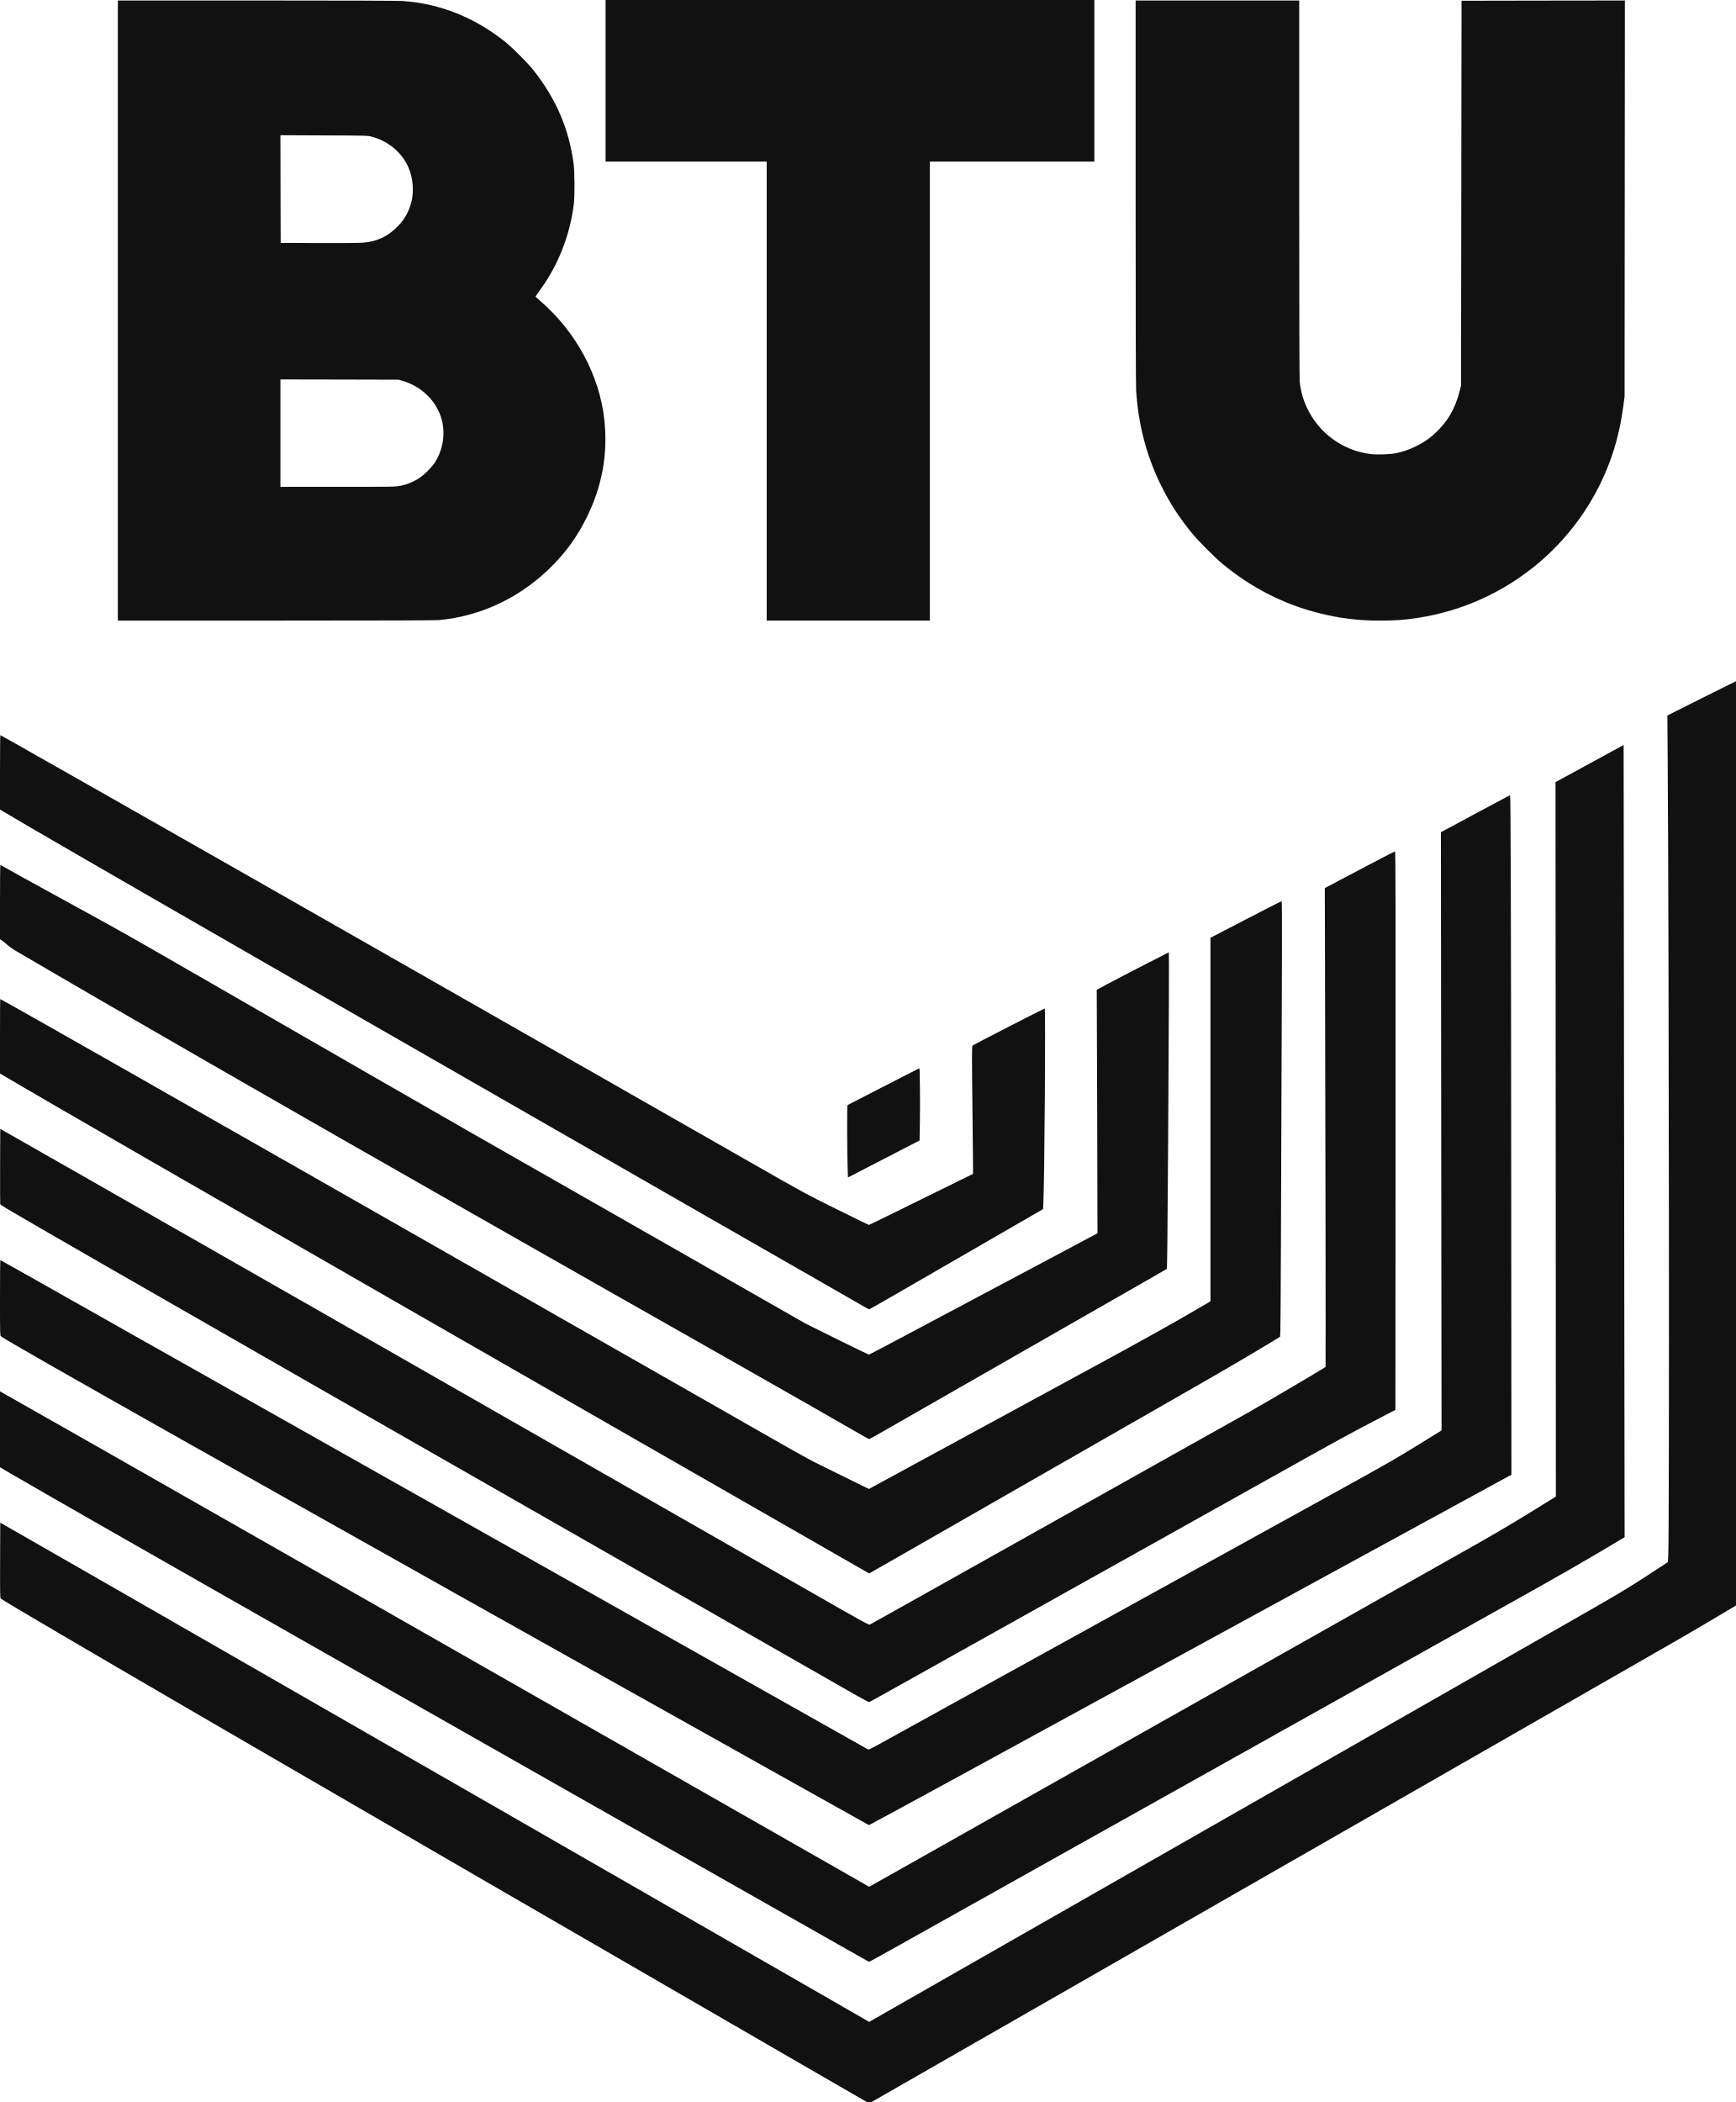
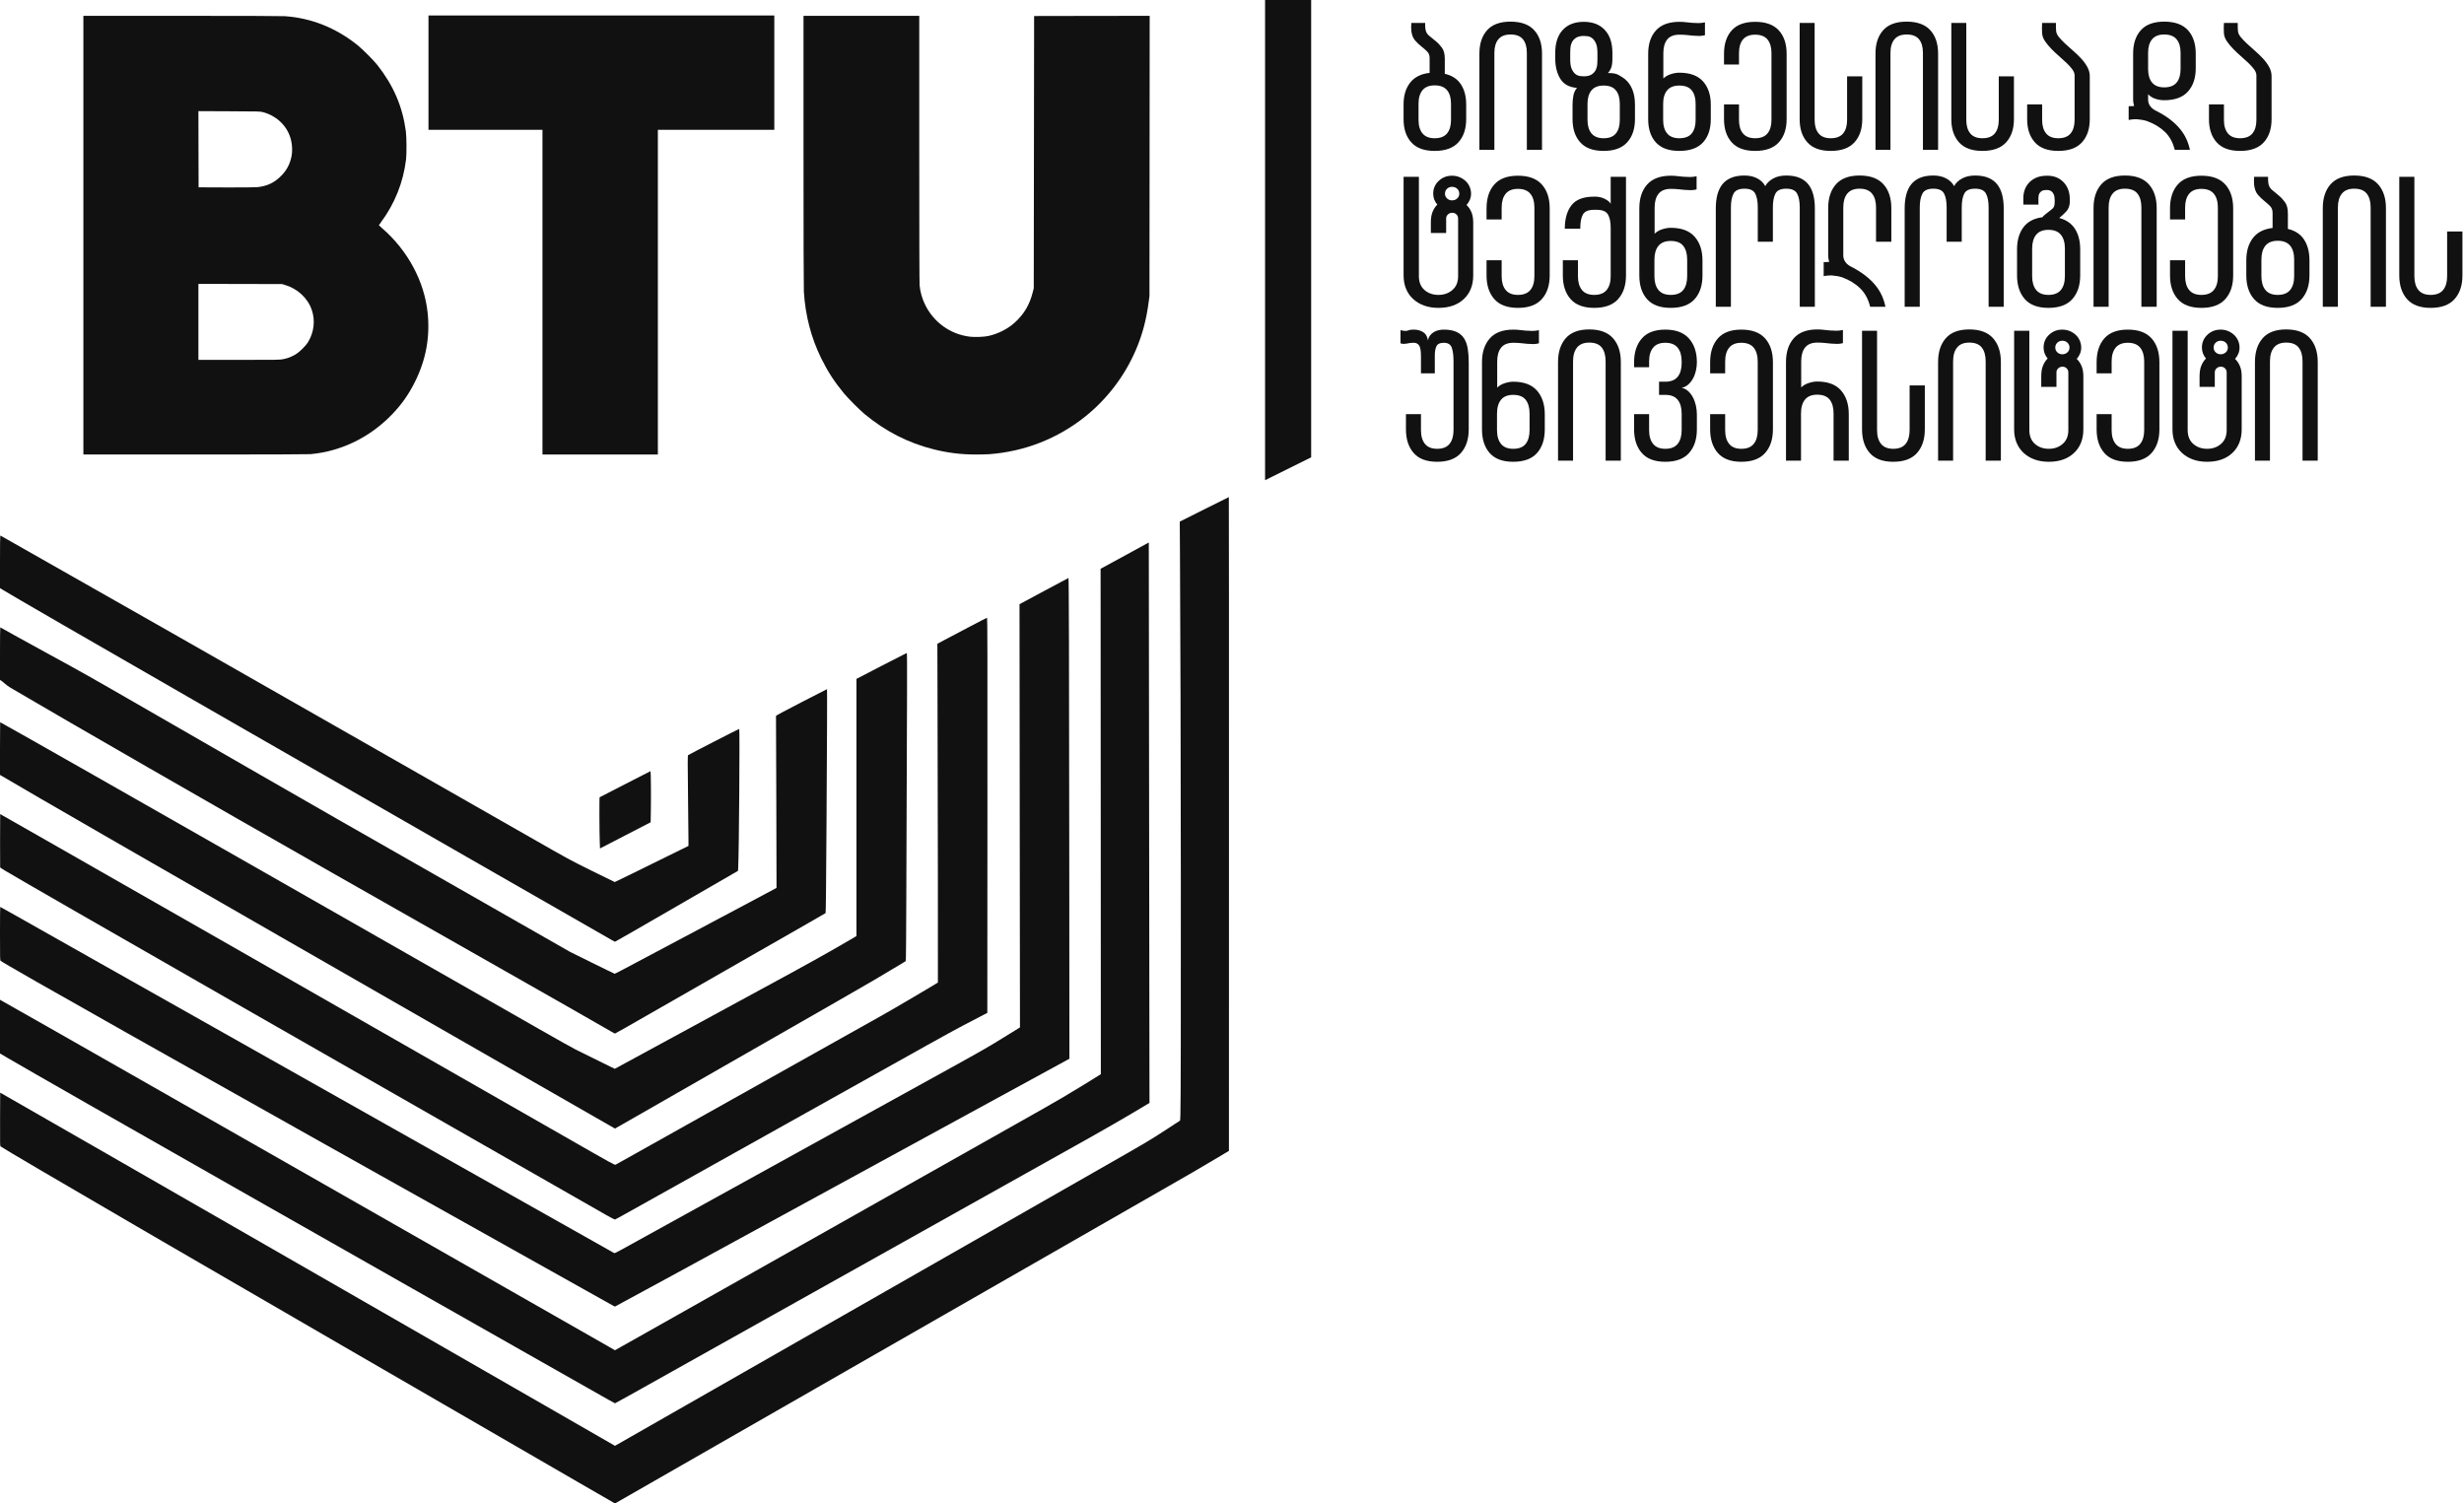
- <svg xmlns="http://www.w3.org/2000/svg" version="1.0" viewBox="1268 1694 3491 4227" preserveAspectRatio="xMidYMid meet">
+ <svg xmlns="http://www.w3.org/2000/svg" viewBox="1268 1650 7004 4271">
  <g transform="translate(0,6032) scale(0.1,-0.1)" fill="#111111" stroke="none">
    <path d="M24860 41755 l0 -1625 1620 0 1620 0 0 -4615 0 -4615 1640 0 1640 0 0 4615 0 4615 1655 0 1655 0 0 1625 0 1625 -4915 0 -4915 0 0 -1625z" />
    <path d="M15050 37135 l0 -6235 3173 0 c2050 0 3211 4 3282 10 872 80 1681 473 2310 1121 280 289 484 578 665 944 311 628 428 1273 355 1960 -95 891 -566 1767 -1287 2392 -54 47 -98 87 -98 90 0 3 29 44 64 92 388 524 628 1126 708 1776 19 163 16 634 -5 800 -93 702 -350 1302 -808 1884 -108 136 -412 442 -557 560 -615 497 -1322 780 -2077 831 -95 6 -1167 10 -2937 10 l-2788 0 0 -6235z m5105 3497 c368 -97 659 -363 773 -707 59 -176 72 -400 34 -571 -48 -213 -136 -377 -287 -530 -196 -200 -415 -302 -695 -325 -74 -6 -434 -9 -890 -7 l-765 3 -3 1083 -2 1083 877 -4 c856 -3 880 -4 958 -25z m620 -4910 c361 -105 653 -375 768 -713 102 -296 63 -634 -104 -909 -73 -119 -243 -287 -363 -357 -114 -67 -216 -107 -343 -132 -99 -20 -130 -21 -1257 -21 l-1156 0 0 1080 0 1080 1188 -2 1187 -3 80 -23z" />
    <path d="M35520 39533 c0 -2493 4 -3896 10 -4003 43 -684 208 -1317 498 -1905 182 -368 371 -659 640 -985 120 -145 453 -478 595 -596 589 -486 1233 -815 1947 -994 422 -106 786 -150 1230 -150 130 0 297 5 371 10 1000 77 1934 444 2713 1066 628 502 1127 1158 1445 1901 184 431 296 850 363 1363 l22 165 3 3983 3 3982 -1642 -2 -1643 -3 -5 -3870 -5 -3870 -27 -105 c-91 -364 -249 -631 -517 -873 -198 -179 -477 -319 -749 -378 -126 -27 -392 -37 -529 -19 -554 69 -1031 414 -1273 922 -82 173 -128 334 -150 533 -6 59 -10 1409 -10 3878 l0 3787 -1645 0 -1645 0 0 -3837z" />
    <path d="M46910 29341 l-695 -349 6 -898 c27 -3886 35 -15537 12 -15983 l-8 -144 -445 -290 c-405 -264 -539 -343 -1500 -892 -580 -331 -2715 -1551 -4745 -2710 -2029 -1159 -4196 -2397 -4815 -2750 -619 -353 -1898 -1084 -2842 -1623 l-1717 -981 -453 261 c-664 382 -1699 977 -2463 1416 -368 212 -758 435 -865 497 -318 183 -1879 1080 -2815 1618 -478 275 -958 550 -1065 612 -107 62 -726 417 -1375 790 -649 373 -1252 719 -1340 770 -154 89 -2956 1698 -4335 2490 -833 478 -1945 1116 -2410 1382 l-355 203 -3 -757 c-2 -714 -1 -759 15 -771 77 -58 1670 -993 3868 -2272 391 -227 805 -468 920 -535 1492 -869 7666 -4446 11638 -6743 l1039 -600 56 33 c32 18 872 499 1867 1070 1954 1120 2453 1406 3010 1725 198 114 536 307 750 430 215 123 572 328 795 456 338 193 4014 2300 7035 4032 418 239 942 540 1165 668 223 127 603 345 845 484 864 495 1016 583 1469 852 l459 273 1 9292 c1 5111 -1 9293 -4 9292 -3 0 -318 -157 -700 -348z" />
    <path d="M12680 27851 l0 -750 73 -44 c271 -167 2406 -1401 5427 -3137 481 -277 1069 -614 1305 -750 928 -534 3195 -1835 6595 -3785 757 -434 2512 -1440 3205 -1837 380 -218 730 -419 779 -447 49 -28 93 -51 97 -51 5 0 237 132 516 293 280 161 1064 615 1745 1008 l1236 714 6 110 c23 433 48 3925 28 3925 -15 0 -1434 -729 -1451 -745 -16 -16 -16 -115 -1 -1447 5 -464 10 -908 10 -988 l0 -146 -557 -274 c-307 -151 -776 -382 -1043 -513 -267 -132 -489 -240 -495 -240 -5 0 -296 142 -645 315 -633 314 -638 316 -1770 963 -1547 883 -3230 1843 -3785 2160 -253 144 -923 527 -1490 850 -566 323 -1336 762 -1710 975 -1441 822 -2392 1364 -2675 1525 -162 92 -488 278 -725 413 -2059 1172 -3912 2225 -4375 2485 -157 87 -288 161 -292 164 -5 2 -8 -333 -8 -746z" />
    <path d="M44650 28025 l-685 -373 4 -7184 3 -7183 -528 -327 c-331 -204 -746 -449 -1109 -653 -319 -180 -737 -416 -930 -525 -391 -221 -1711 -965 -3475 -1960 -646 -365 -1260 -711 -1365 -770 -104 -59 -842 -475 -1640 -925 -797 -450 -1535 -866 -1640 -925 -250 -141 -2063 -1164 -2460 -1388 -170 -96 -390 -219 -487 -274 l-177 -100 -688 393 c-378 216 -1165 664 -1748 997 -583 333 -1298 741 -1590 907 -291 166 -899 513 -1350 770 -451 257 -1074 613 -1385 790 -311 177 -997 569 -1525 870 -2106 1201 -3537 2017 -4210 2400 -214 122 -793 452 -1285 732 -492 281 -1142 651 -1445 823 -302 172 -696 396 -875 498 -179 102 -543 308 -810 459 -267 151 -504 286 -527 299 l-43 25 0 -764 0 -763 223 -131 c531 -312 3493 -2003 6252 -3570 165 -94 626 -356 1025 -583 588 -334 3395 -1928 4085 -2320 94 -53 341 -194 550 -312 596 -338 1493 -847 3310 -1878 924 -524 1758 -997 1854 -1051 96 -55 178 -99 183 -99 4 0 176 94 381 209 380 213 2598 1455 5142 2879 781 437 1530 856 1665 932 135 76 1449 812 2920 1635 1471 824 2995 1677 3385 1895 391 219 933 531 1205 693 l495 295 -1 333 c0 184 -5 3768 -10 7966 l-9 7632 -685 -374z" />
    <path d="M42352 27017 l-692 -372 6 -6015 7 -6015 -479 -296 c-408 -253 -628 -379 -1484 -852 -1043 -575 -3644 -2011 -5130 -2832 -470 -260 -1570 -867 -2445 -1350 -874 -483 -1678 -926 -1785 -986 -165 -91 -197 -106 -215 -97 -11 6 -1309 738 -2885 1626 -1576 888 -3092 1743 -3370 1900 -278 157 -629 354 -780 440 -151 85 -484 273 -740 417 -256 144 -1205 680 -2110 1190 -905 510 -1730 976 -1835 1035 -104 59 -755 426 -1445 815 -690 389 -1340 756 -1445 815 -320 180 -2026 1144 -2442 1379 -215 121 -394 221 -397 221 -3 0 -6 -341 -6 -758 0 -710 1 -760 18 -774 51 -46 1386 -808 3607 -2060 1284 -724 2647 -1491 4410 -2480 627 -352 1174 -659 1215 -683 41 -23 152 -85 245 -137 94 -53 393 -220 665 -373 272 -153 569 -319 660 -370 91 -51 388 -217 660 -370 728 -408 4198 -2351 5125 -2870 440 -246 815 -455 833 -466 18 -10 37 -19 43 -19 5 0 748 403 1652 896 903 493 2130 1163 2727 1489 597 326 1702 929 2455 1340 754 411 1858 1014 2455 1340 915 499 3388 1848 3571 1948 l57 30 -4 5781 c-4 5702 -10 7886 -23 7886 -3 -1 -318 -168 -699 -373z" />
    <path d="M40240 26004 c-267 -141 -582 -307 -700 -369 l-215 -114 4 -1468 c9 -3221 16 -8155 11 -8162 -10 -14 -1278 -761 -1565 -921 -159 -90 -436 -245 -615 -345 -179 -100 -586 -328 -905 -507 -319 -179 -915 -513 -1325 -743 -410 -230 -1060 -594 -1445 -810 -385 -216 -1035 -580 -1445 -810 -410 -230 -990 -555 -1290 -723 -300 -167 -557 -311 -571 -319 -25 -15 -61 5 -1485 820 -5821 3330 -13589 7769 -14929 8531 -500 285 -948 540 -995 566 l-85 49 -3 -752 c-1 -414 0 -757 2 -764 3 -6 65 -47 138 -91 479 -285 2765 -1599 6243 -3590 688 -393 1448 -828 1690 -967 242 -139 2348 -1343 4680 -2675 2332 -1332 4346 -2483 4475 -2557 129 -74 242 -132 251 -130 15 4 127 66 1264 702 303 169 874 489 1270 710 396 221 968 541 1270 710 303 169 665 372 805 450 140 78 503 281 805 450 303 169 645 360 760 425 116 64 611 341 1100 615 490 274 1216 680 1615 903 399 223 847 468 995 545 149 78 367 191 485 253 l215 112 3 5616 c2 4490 0 5616 -10 5616 -7 0 -231 -115 -498 -256z" />
    <path d="M12680 25241 l0 -749 38 -24 c20 -12 67 -50 104 -84 37 -34 111 -87 165 -119 1853 -1088 5557 -3219 9223 -5305 2211 -1259 3238 -1842 5110 -2903 720 -407 2420 -1378 2713 -1548 65 -38 122 -69 128 -69 5 0 145 78 312 174 166 95 835 478 1487 851 652 373 1617 925 2145 1228 528 302 1201 687 1495 855 294 168 540 310 547 316 8 8 15 652 27 2581 15 2349 20 3785 14 3785 -2 0 -329 -168 -728 -373 -417 -215 -724 -379 -722 -386 1 -6 5 -1109 9 -2450 l6 -2438 -24 -16 c-13 -8 -352 -189 -754 -402 -401 -214 -901 -479 -1110 -590 -209 -111 -558 -297 -775 -412 -217 -116 -579 -308 -805 -428 -952 -507 -1121 -595 -1132 -595 -7 0 -297 141 -645 313 l-633 314 -1485 848 c-817 466 -1723 984 -2015 1150 -291 166 -1009 576 -1595 910 -586 334 -1274 727 -1530 873 -491 280 -1436 823 -2155 1237 -576 332 -1579 909 -2475 1425 -404 232 -865 498 -1025 590 -1379 795 -1533 882 -2610 1470 -540 295 -1212 666 -1297 717 -5 2 -8 -333 -8 -746z" />
    <path d="M37735 24890 l-710 -368 0 -3655 0 -3656 -505 -294 c-278 -162 -892 -505 -1365 -762 -473 -257 -1222 -664 -1665 -905 -443 -240 -1246 -677 -1785 -970 -539 -293 -1108 -602 -1264 -687 l-284 -155 -111 53 c-61 29 -282 138 -491 242 -209 104 -438 218 -510 252 -71 34 -526 288 -1009 565 -484 276 -1134 647 -1445 825 -311 177 -1014 578 -1561 890 -1675 956 -4526 2582 -5330 3040 -234 133 -650 370 -925 527 -1666 950 -2532 1443 -3635 2070 -1264 719 -2448 1388 -2456 1388 -2 0 -4 -337 -4 -749 l0 -749 38 -22 c349 -208 1718 -1002 2917 -1692 110 -64 407 -235 660 -380 964 -555 2849 -1639 4340 -2495 2705 -1553 3583 -2057 4945 -2838 344 -197 729 -417 855 -490 203 -117 657 -377 3138 -1799 l588 -337 532 304 c293 168 840 481 1217 697 2912 1668 3628 2078 4540 2600 912 522 1356 782 1840 1076 l135 83 6 113 c6 97 14 2036 32 7526 2 794 0 1122 -7 1121 -6 0 -330 -166 -721 -369z" />
    <path d="M30450 21530 c-393 -203 -719 -371 -725 -373 -11 -4 -8 -999 4 -1293 l6 -162 720 372 720 372 6 354 c7 375 0 1101 -10 1099 -3 0 -328 -166 -721 -369z" />
  </g>
+   <g fill="#111111">
+     <polygon points="4864,1650 4995,1650 4995,2950 4864,3015" />
+     <path transform="translate(5238.9 2075.9) scale(0.55272 0.51467)" d="M278-165L278-255Q278-303 257.5-329.5Q237-356 194-356L194-356Q152-356 131.5-329.5Q111-303 111-255L111-255L111-165Q111-117 131.5-90.5Q152-64 194-64L194-64Q237-64 257.5-90.5Q278-117 278-165L278-165ZM246-503L246-420Q302-406 329-361.5Q356-317 356-251L356-251L356-169Q356-89 316-41.5Q276 6 194 6L194 6Q113 6 73.5-41.5Q34-89 34-169L34-169L34-251Q34-324 67.5-370.5Q101-417 168-425L168-425L168-507Q168-530 154.5-544Q141-558 124.5-572Q108-586 93-604.5Q78-623 74-656L74-656Q73-667 73-678L73-678Q73-690 74-701L74-701L145-701L145-684Q145-680 146-671L146-671Q148-646 164-631.5Q180-617 198-601.5Q216-586 231-564.5Q246-543 246-503L246-503ZM501 0L424 0L424-532Q424-613 463.5-660.5Q503-708 584-708L584-708Q666-708 706-660.5Q746-613 746-532L746-532L746 0L668 0L668-536Q668-584 648-610.5Q628-637 584-637L584-637Q542-637 521.5-610.5Q501-584 501-536L501-536L501 0ZM1146-165L1146-254Q1146-302 1126-328.5Q1106-355 1063-355L1063-355Q1021-355 1000.5-328.5Q980-302 980-254L980-254L980-165Q980-117 1000.5-90.5Q1021-64 1063-64L1063-64Q1106-64 1126-90.5Q1146-117 1146-165L1146-165ZM891-536L891-499Q891-464 899.5-445Q908-426 919-417.5Q930-409 942-407.5Q954-406 961-406L961-406Q987-406 1001.5-416.5Q1016-427 1022.5-441.5Q1029-456 1030-472Q1031-488 1031-499L1031-499L1031-536Q1031-571 1022.5-590Q1014-609 1003-617.5Q992-626 980-627.5Q968-629 961-629L961-629Q935-629 920.5-618.5Q906-608 899.5-593.5Q893-579 892-563Q891-547 891-536L891-536ZM1085-424L1085-424L1091-424Q1120-424 1137-415L1137-415Q1156-404 1171-392L1171-392Q1224-345 1224-250L1224-250L1224-169Q1224-89 1184-41.5Q1144 6 1063 6L1063 6Q982 6 942.5-41.5Q903-89 903-169L903-169L903-250Q903-276 907.5-300.5Q912-325 926-342L926-342Q866-347 840-392.5Q814-438 814-505L814-505L814-536Q814-617 852.5-662Q891-707 961-707L961-707Q1030-707 1069-662Q1108-617 1108-536L1108-536L1108-505Q1108-471 1102-454Q1096-437 1085-424ZM1536-165L1536-254Q1536-302 1516-328.5Q1496-355 1452-355L1452-355Q1410-355 1389.5-328.5Q1369-302 1369-254L1369-254L1369-165Q1369-117 1389.5-90.5Q1410-64 1452-64L1452-64Q1496-64 1516-90.5Q1536-117 1536-165L1536-165ZM1452-426L1452-426Q1534-426 1574-378Q1614-330 1614-250L1614-250L1614-169Q1614-88 1574-41Q1534 6 1452 6L1452 6Q1371 6 1331.5-41Q1292-88 1292-169L1292-169L1292-531Q1292-612 1332-659.5Q1372-707 1453-707L1453-707Q1469-707 1484.5-705Q1500-703 1516.5-701.5Q1533-700 1550-700L1550-700Q1566-700 1584-704L1584-704L1584-633Q1569-629 1554-629L1554-629Q1539-629 1523.5-630.5Q1508-632 1491-634Q1474-636 1453-636L1453-636Q1410-636 1390-609.5Q1370-583 1370-535L1370-535L1370-394Q1385-410 1408.5-418Q1432-426 1452-426ZM1842-707L1842-707Q1924-707 1964-659.5Q2004-612 2004-531L2004-531L2004-169Q2004-89 1964-41.5Q1924 6 1842 6L1842 6Q1761 6 1721.5-41.5Q1682-89 1682-169L1682-169L1682-251L1759-251L1759-165Q1759-117 1779.5-90.5Q1800-64 1842-64L1842-64Q1885-64 1905.5-90.5Q1926-117 1926-165L1926-165L1926-535Q1926-583 1905.5-609.5Q1885-636 1842-636L1842-636Q1800-636 1779.5-609.5Q1759-583 1759-535L1759-535L1759-471L1682-471L1682-531Q1682-612 1721.5-659.5Q1761-707 1842-707ZM2315-406L2393-406L2393-169Q2393-89 2353-41.5Q2313 6 2231 6L2231 6Q2150 6 2110.5-41.5Q2071-89 2071-169L2071-169L2071-701L2148-701L2148-165Q2148-117 2168.5-90.5Q2189-64 2231-64L2231-64Q2274-64 2294.5-90.5Q2315-117 2315-165L2315-165L2315-406ZM2538 0L2461 0L2461-532Q2461-613 2500.5-660.5Q2540-708 2621-708L2621-708Q2703-708 2743-660.5Q2783-613 2783-532L2783-532L2783 0L2705 0L2705-536Q2705-584 2685-610.5Q2665-637 2621-637L2621-637Q2579-637 2558.5-610.5Q2538-584 2538-536L2538-536L2538 0ZM3095-406L3173-406L3173-169Q3173-89 3133-41.5Q3093 6 3011 6L3011 6Q2930 6 2890.5-41.5Q2851-89 2851-169L2851-169L2851-701L2928-701L2928-165Q2928-117 2948.5-90.5Q2969-64 3011-64L3011-64Q3054-64 3074.5-90.5Q3095-117 3095-165L3095-165L3095-406ZM3318-701L3389-701L3389-677Q3389-666 3390-657L3390-657Q3391-640 3404.5-622.5Q3418-605 3437-586Q3456-567 3478-546.5Q3500-526 3519-504Q3538-482 3550.5-457.5Q3563-433 3563-407L3563-407L3563-169Q3563-89 3523-41.5Q3483 6 3401 6L3401 6Q3320 6 3280.5-41.5Q3241-89 3241-169L3241-169L3241-251L3318-251L3318-165Q3318-117 3338.5-90.5Q3359-64 3401-64L3401-64Q3444-64 3464.5-90.5Q3485-117 3485-165L3485-165L3485-411Q3485-427 3473.5-444Q3462-461 3444-479.5Q3426-498 3405-517.5Q3384-537 3365.5-557.5Q3347-578 3333.5-599Q3320-620 3318-642L3318-642Q3317-653 3317-672L3317-672Q3317-690 3318-701L3318-701ZM4030-446L4030-536Q4030-584 4009.5-610.5Q3989-637 3946-637L3946-637Q3904-637 3883.5-610.5Q3863-584 3863-536L3863-536L3863-446Q3863-398 3883.5-371.5Q3904-345 3946-345L3946-345Q3989-345 4009.5-371.5Q4030-398 4030-446L4030-446ZM3946-708L3946-708Q4028-708 4068-660.5Q4108-613 4108-532L4108-532L4108-450Q4108-370 4068-322Q4028-274 3946-274L3946-274Q3922-274 3900-282Q3878-290 3863-307L3863-307L3863-277Q3863-257 3874-241Q3885-225 3905-215L3905-215Q3947-192 3977-167Q4007-142 4027.5-115Q4048-88 4060-59.5Q4072-31 4078 0L4078 0L4000 0Q3986-61 3949.5-99Q3913-137 3857-159L3857-159Q3845-163 3831.5-165.5Q3818-168 3805-169L3805-169L3796-169Q3788-169 3781-168L3781-168Q3770-167 3763-165L3763-165L3763-241L3773-241Q3778-241 3782-241.5Q3786-242 3791-242L3791-242Q3789-251 3787.5-259.5Q3786-268 3786-277L3786-277L3786-532Q3786-613 3825.5-660.5Q3865-708 3946-708ZM4253-701L4324-701L4324-677Q4324-666 4325-657L4325-657Q4326-640 4339.5-622.5Q4353-605 4372-586Q4391-567 4413-546.5Q4435-526 4454-504Q4473-482 4485.5-457.5Q4498-433 4498-407L4498-407L4498-169Q4498-89 4458-41.5Q4418 6 4336 6L4336 6Q4255 6 4215.5-41.5Q4176-89 4176-169L4176-169L4176-251L4253-251L4253-165Q4253-117 4273.5-90.5Q4294-64 4336-64L4336-64Q4379-64 4399.5-90.5Q4420-117 4420-165L4420-165L4420-411Q4420-427 4408.5-444Q4397-461 4379-479.5Q4361-498 4340-517.5Q4319-537 4300.5-557.5Q4282-578 4268.5-599Q4255-620 4253-642L4253-642Q4252-653 4252-672L4252-672Q4252-690 4253-701L4253-701Z" />
+     <path transform="translate(5238.8 2522.0) scale(0.55747 0.52692)" d="M281-647L281-647Q266-647 255.5-636.5Q245-626 245-610L245-610Q245-595 255.5-584.5Q266-574 281-574L281-574Q297-574 307.5-584.5Q318-595 318-610L318-610Q318-626 307.5-636.5Q297-647 281-647ZM355-549L355-549Q371-533 380-510Q389-487 389-455L389-455L389-169Q389-89 341-41.5Q293 6 212 6L212 6Q171 6 138.5-6.5Q106-19 82.5-42Q59-65 46.5-97Q34-129 34-169L34-169L34-701L112-701L112-165Q112-117 140.5-90.5Q169-64 212-64L212-64Q254-64 283-90.5Q312-117 312-165L312-165L312-476Q312-489 303.5-498Q295-507 282-507L282-507Q269-507 260-498Q251-489 251-476L251-476L251-398L173-398L173-455Q173-491 182.5-514Q192-537 206-551L206-551Q185-577 185-610L185-610Q185-651 213-679Q241-707 281-707L281-707Q301-707 318.5-699.5Q336-692 349.5-679Q363-666 370.5-648Q378-630 378-610L378-610Q378-593 372-577.5Q366-562 355-549ZM617-707L617-707Q699-707 739-659.5Q779-612 779-531L779-531L779-169Q779-89 739-41.5Q699 6 617 6L617 6Q536 6 496.5-41.5Q457-89 457-169L457-169L457-251L534-251L534-165Q534-117 554.5-90.5Q575-64 617-64L617-64Q660-64 680.5-90.5Q701-117 701-165L701-165L701-535Q701-583 680.5-609.5Q660-636 617-636L617-636Q575-636 554.5-609.5Q534-583 534-535L534-535L534-471L457-471L457-531Q457-612 496.5-659.5Q536-707 617-707ZM1090-701L1168-701L1168-169Q1168-89 1128-41.5Q1088 6 1006 6L1006 6Q925 6 885.5-41.5Q846-89 846-169L846-169L846-251L923-251L923-165Q923-117 943.5-90.5Q964-64 1006-64L1006-64Q1049-64 1069.5-90.5Q1090-117 1090-165L1090-165L1090-425Q1090-473 1076-498Q1062-523 1019-523L1019-523L1005-523Q962-523 948.5-498Q935-473 935-425L935-425L935-421L856-421Q856-501 890-547.5Q924-594 1005-594L1005-594L1012-594Q1022-594 1034-591.5Q1046-589 1057-583.5Q1068-578 1077-571Q1086-564 1090-555L1090-555L1090-701ZM1480-165L1480-254Q1480-302 1460-328.5Q1440-355 1396-355L1396-355Q1354-355 1333.5-328.5Q1313-302 1313-254L1313-254L1313-165Q1313-117 1333.5-90.5Q1354-64 1396-64L1396-64Q1440-64 1460-90.5Q1480-117 1480-165L1480-165ZM1396-426L1396-426Q1478-426 1518-378Q1558-330 1558-250L1558-250L1558-169Q1558-88 1518-41Q1478 6 1396 6L1396 6Q1315 6 1275.5-41Q1236-88 1236-169L1236-169L1236-531Q1236-612 1276-659.5Q1316-707 1397-707L1397-707Q1413-707 1428.5-705Q1444-703 1460.5-701.5Q1477-700 1494-700L1494-700Q1510-700 1528-704L1528-704L1528-633Q1513-629 1498-629L1498-629Q1483-629 1467.5-630.5Q1452-632 1435-634Q1418-636 1397-636L1397-636Q1354-636 1334-609.5Q1314-583 1314-535L1314-535L1314-394Q1329-410 1352.5-418Q1376-426 1396-426ZM1985-708L1985-708Q2025-708 2053-695.5Q2081-683 2098-660Q2115-637 2123-604.5Q2131-572 2131-532L2131-532L2131 0L2054 0L2054-536Q2054-584 2040.5-610.5Q2027-637 1985-637L1985-637Q1943-637 1930-610.5Q1917-584 1917-536L1917-536L1917-351L1840-351L1840-536Q1840-584 1827-610.5Q1814-637 1772-637L1772-637Q1730-637 1716.5-610.5Q1703-584 1703-536L1703-536L1703 0L1626 0L1626-532Q1626-572 1634-604.5Q1642-637 1659-660Q1676-683 1704-695.5Q1732-708 1772-708L1772-708Q1810-708 1837.5-692.5Q1865-677 1878-651L1878-651Q1892-677 1919.5-692.5Q1947-708 1985-708ZM2318-215L2318-215Q2360-192 2390-167Q2420-142 2440.5-115Q2461-88 2473-59.5Q2485-31 2491 0L2491 0L2413 0Q2399-61 2362.5-99Q2326-137 2270-159L2270-159Q2258-163 2244.5-165.5Q2231-168 2218-169L2218-169L2209-169Q2201-169 2194-168L2194-168Q2183-167 2176-165L2176-165L2176-241L2186-241Q2191-241 2195-241.5Q2199-242 2204-242L2204-242Q2202-251 2200.5-259.5Q2199-268 2199-277L2199-277L2199-532Q2199-613 2238.5-660.5Q2278-708 2359-708L2359-708Q2441-708 2481-660.5Q2521-613 2521-532L2521-532L2521-351L2443-351L2443-536Q2443-584 2422.5-610.5Q2402-637 2359-637L2359-637Q2317-637 2296.5-610.5Q2276-584 2276-536L2276-536L2276-277Q2276-257 2287-241Q2298-225 2318-215ZM2948-708L2948-708Q2988-708 3016-695.5Q3044-683 3061-660Q3078-637 3086-604.5Q3094-572 3094-532L3094-532L3094 0L3017 0L3017-536Q3017-584 3003.5-610.5Q2990-637 2948-637L2948-637Q2906-637 2893-610.5Q2880-584 2880-536L2880-536L2880-351L2803-351L2803-536Q2803-584 2790-610.5Q2777-637 2735-637L2735-637Q2693-637 2679.5-610.5Q2666-584 2666-536L2666-536L2666 0L2589 0L2589-532Q2589-572 2597-604.5Q2605-637 2622-660Q2639-683 2667-695.5Q2695-708 2735-708L2735-708Q2773-708 2800.5-692.5Q2828-677 2841-651L2841-651Q2855-677 2882.5-692.5Q2910-708 2948-708ZM3406-165L3406-314Q3406-362 3385.5-388.5Q3365-415 3322-415L3322-415Q3280-415 3259.5-388.5Q3239-362 3239-314L3239-314L3239-165Q3239-117 3259.5-90.5Q3280-64 3322-64L3322-64Q3365-64 3385.5-90.5Q3406-117 3406-165L3406-165ZM3377-479L3377-479Q3431-464 3457.5-420Q3484-376 3484-310L3484-310L3484-169Q3484-89 3444-41.5Q3404 6 3322 6L3322 6Q3241 6 3201.5-41.5Q3162-89 3162-169L3162-169L3162-310Q3162-382 3194-428Q3226-474 3291-483L3291-483Q3299-493 3308.5-500.5Q3318-508 3326-515L3326-515Q3345-529 3349.5-538.5Q3354-548 3354-564L3354-564L3354-574Q3354-595 3349-606.5Q3344-618 3337-623Q3330-628 3323.5-629Q3317-630 3313-630L3313-630Q3308-630 3300.5-629Q3293-628 3286.5-623.5Q3280-619 3275.5-610.5Q3271-602 3271-587L3271-587L3271-551L3194-551L3194-587Q3194-608 3200.5-629Q3207-650 3221.5-667.5Q3236-685 3259-696Q3282-707 3316-707L3316-707Q3368-707 3400-671L3400-671Q3431-636 3431-579L3431-579L3431-564Q3430-533 3412-513Q3394-493 3377-479ZM3629 0L3552 0L3552-532Q3552-613 3591.5-660.5Q3631-708 3712-708L3712-708Q3794-708 3834-660.5Q3874-613 3874-532L3874-532L3874 0L3796 0L3796-536Q3796-584 3776-610.5Q3756-637 3712-637L3712-637Q3670-637 3649.5-610.5Q3629-584 3629-536L3629-536L3629 0ZM4102-707L4102-707Q4184-707 4224-659.5Q4264-612 4264-531L4264-531L4264-169Q4264-89 4224-41.5Q4184 6 4102 6L4102 6Q4021 6 3981.5-41.5Q3942-89 3942-169L3942-169L3942-251L4019-251L4019-165Q4019-117 4039.5-90.5Q4060-64 4102-64L4102-64Q4145-64 4165.5-90.5Q4186-117 4186-165L4186-165L4186-535Q4186-583 4165.5-609.5Q4145-636 4102-636L4102-636Q4060-636 4039.5-609.5Q4019-583 4019-535L4019-535L4019-471L3942-471L3942-531Q3942-612 3981.5-659.5Q4021-707 4102-707ZM4575-165L4575-255Q4575-303 4554.5-329.5Q4534-356 4491-356L4491-356Q4449-356 4428.5-329.5Q4408-303 4408-255L4408-255L4408-165Q4408-117 4428.5-90.5Q4449-64 4491-64L4491-64Q4534-64 4554.5-90.5Q4575-117 4575-165L4575-165ZM4543-503L4543-420Q4599-406 4626-361.5Q4653-317 4653-251L4653-251L4653-169Q4653-89 4613-41.5Q4573 6 4491 6L4491 6Q4410 6 4370.5-41.5Q4331-89 4331-169L4331-169L4331-251Q4331-324 4364.5-370.5Q4398-417 4465-425L4465-425L4465-507Q4465-530 4451.5-544Q4438-558 4421.5-572Q4405-586 4390-604.5Q4375-623 4371-656L4371-656Q4370-667 4370-678L4370-678Q4370-690 4371-701L4371-701L4442-701L4442-684Q4442-680 4443-671L4443-671Q4445-646 4461-631.5Q4477-617 4495-601.5Q4513-586 4528-564.5Q4543-543 4543-503L4543-503ZM4798 0L4721 0L4721-532Q4721-613 4760.5-660.5Q4800-708 4881-708L4881-708Q4963-708 5003-660.5Q5043-613 5043-532L5043-532L5043 0L4965 0L4965-536Q4965-584 4945-610.5Q4925-637 4881-637L4881-637Q4839-637 4818.5-610.5Q4798-584 4798-536L4798-536L4798 0ZM5355-406L5433-406L5433-169Q5433-89 5393-41.5Q5353 6 5271 6L5271 6Q5190 6 5150.5-41.5Q5111-89 5111-169L5111-169L5111-701L5188-701L5188-165Q5188-117 5208.5-90.5Q5229-64 5271-64L5271-64Q5314-64 5334.5-90.5Q5355-117 5355-165L5355-165L5355-406Z" />
+     <path transform="translate(5245.6 2959.5) scale(0.55428 0.52692)" d="M228-707L228-707Q268-707 293.5-694.5Q319-682 332.5-659Q346-636 351-603.5Q356-571 356-531L356-531L356-169Q356-89 316-41.5Q276 6 194 6L194 6Q113 6 73.5-41.5Q34-89 34-169L34-169L34-251L111-251L111-165Q111-117 131.5-90.5Q152-64 194-64L194-64Q237-64 257.5-90.5Q278-117 278-165L278-165L278-535Q278-583 269-609.5Q260-636 228-636L228-636Q199-636 190.5-617.5Q182-599 182-567L182-567L182-471L111-471L111-563Q111-609 101-622.5Q91-636 75-636L75-636Q62-636 53.5-634.5Q45-633 37.5-631.5Q30-630 23-630L23-630Q16-630 6-633L6-633L6-704Q23-700 30-700L30-700Q37-700 42-701.5Q47-703 53-705Q59-707 75-707L75-707Q101-707 121.5-694Q142-681 147-649L147-649Q150-665 158-676Q166-687 177.5-694Q189-701 202-704Q215-707 228-707ZM668-165L668-254Q668-302 648-328.5Q628-355 584-355L584-355Q542-355 521.5-328.5Q501-302 501-254L501-254L501-165Q501-117 521.5-90.5Q542-64 584-64L584-64Q628-64 648-90.5Q668-117 668-165L668-165ZM584-426L584-426Q666-426 706-378Q746-330 746-250L746-250L746-169Q746-88 706-41Q666 6 584 6L584 6Q503 6 463.5-41Q424-88 424-169L424-169L424-531Q424-612 464-659.5Q504-707 585-707L585-707Q601-707 616.5-705Q632-703 648.5-701.5Q665-700 682-700L682-700Q698-700 716-704L716-704L716-633Q701-629 686-629L686-629Q671-629 655.5-630.5Q640-632 623-634Q606-636 585-636L585-636Q542-636 522-609.5Q502-583 502-535L502-535L502-394Q517-410 540.5-418Q564-426 584-426ZM891 0L814 0L814-532Q814-613 853.5-660.5Q893-708 974-708L974-708Q1056-708 1096-660.5Q1136-613 1136-532L1136-532L1136 0L1058 0L1058-536Q1058-584 1038-610.5Q1018-637 974-637L974-637Q932-637 911.5-610.5Q891-584 891-536L891-536L891 0ZM1526-531L1526-531Q1526-508 1521-485Q1516-462 1506-443Q1496-424 1481.5-410.5Q1467-397 1448-393L1448-393Q1467-389 1481.5-375Q1496-361 1506-341Q1516-321 1521-297Q1526-273 1526-250L1526-250L1526-169Q1526-89 1486-41.5Q1446 6 1364 6L1364 6Q1283 6 1243.5-41.5Q1204-89 1204-169L1204-169L1204-251L1281-251L1281-165Q1281-117 1301.5-90.5Q1322-64 1364-64L1364-64Q1407-64 1427.5-90.5Q1448-117 1448-165L1448-165L1448-254Q1448-302 1427.5-328.5Q1407-355 1364-355L1364-355L1332-355L1332-426L1364-426Q1407-426 1427.5-452.5Q1448-479 1448-527L1448-527L1448-535Q1448-583 1427.5-609.5Q1407-636 1364-636L1364-636Q1322-636 1301.5-609.5Q1281-583 1281-535L1281-535L1281-504L1204-504L1204-531Q1204-611 1243.5-659Q1283-707 1364-707L1364-707Q1445-707 1485.5-659Q1526-611 1526-531ZM1754-707L1754-707Q1836-707 1876-659.5Q1916-612 1916-531L1916-531L1916-169Q1916-89 1876-41.5Q1836 6 1754 6L1754 6Q1673 6 1633.5-41.5Q1594-89 1594-169L1594-169L1594-251L1671-251L1671-165Q1671-117 1691.5-90.5Q1712-64 1754-64L1754-64Q1797-64 1817.5-90.5Q1838-117 1838-165L1838-165L1838-535Q1838-583 1817.5-609.5Q1797-636 1754-636L1754-636Q1712-636 1691.5-609.5Q1671-583 1671-535L1671-535L1671-471L1594-471L1594-531Q1594-612 1633.5-659.5Q1673-707 1754-707ZM2060 0L1983 0L1983-532Q1983-613 2023-660.5Q2063-708 2144-708L2144-708Q2160-708 2175.5-706Q2191-704 2207.5-702.5Q2224-701 2241-701L2241-701Q2257-701 2275-705L2275-705L2275-634Q2260-630 2245-630L2245-630Q2230-630 2214.5-631.5Q2199-633 2182-635Q2165-637 2144-637L2144-637Q2101-637 2081-610.5Q2061-584 2061-536L2061-536L2061-395Q2076-411 2099.5-419Q2123-427 2143-427L2143-427Q2225-427 2265-379Q2305-331 2305-251L2305-251L2305 0L2227 0L2227-255Q2227-303 2207-329.5Q2187-356 2143-356L2143-356Q2101-356 2080.5-329.5Q2060-303 2060-255L2060-255L2060 0ZM2617-406L2695-406L2695-169Q2695-89 2655-41.5Q2615 6 2533 6L2533 6Q2452 6 2412.5-41.5Q2373-89 2373-169L2373-169L2373-701L2450-701L2450-165Q2450-117 2470.5-90.5Q2491-64 2533-64L2533-64Q2576-64 2596.5-90.5Q2617-117 2617-165L2617-165L2617-406ZM2840 0L2763 0L2763-532Q2763-613 2802.5-660.5Q2842-708 2923-708L2923-708Q3005-708 3045-660.5Q3085-613 3085-532L3085-532L3085 0L3007 0L3007-536Q3007-584 2987-610.5Q2967-637 2923-637L2923-637Q2881-637 2860.5-610.5Q2840-584 2840-536L2840-536L2840 0ZM3400-647L3400-647Q3385-647 3374.5-636.5Q3364-626 3364-610L3364-610Q3364-595 3374.5-584.5Q3385-574 3400-574L3400-574Q3416-574 3426.5-584.5Q3437-595 3437-610L3437-610Q3437-626 3426.5-636.5Q3416-647 3400-647ZM3474-549L3474-549Q3490-533 3499-510Q3508-487 3508-455L3508-455L3508-169Q3508-89 3460-41.5Q3412 6 3331 6L3331 6Q3290 6 3257.5-6.5Q3225-19 3201.5-42Q3178-65 3165.5-97Q3153-129 3153-169L3153-169L3153-701L3231-701L3231-165Q3231-117 3259.5-90.5Q3288-64 3331-64L3331-64Q3373-64 3402-90.5Q3431-117 3431-165L3431-165L3431-476Q3431-489 3422.5-498Q3414-507 3401-507L3401-507Q3388-507 3379-498Q3370-489 3370-476L3370-476L3370-398L3292-398L3292-455Q3292-491 3301.5-514Q3311-537 3325-551L3325-551Q3304-577 3304-610L3304-610Q3304-651 3332-679Q3360-707 3400-707L3400-707Q3420-707 3437.5-699.5Q3455-692 3468.5-679Q3482-666 3489.5-648Q3497-630 3497-610L3497-610Q3497-593 3491-577.5Q3485-562 3474-549ZM3736-707L3736-707Q3818-707 3858-659.5Q3898-612 3898-531L3898-531L3898-169Q3898-89 3858-41.5Q3818 6 3736 6L3736 6Q3655 6 3615.5-41.5Q3576-89 3576-169L3576-169L3576-251L3653-251L3653-165Q3653-117 3673.5-90.5Q3694-64 3736-64L3736-64Q3779-64 3799.5-90.5Q3820-117 3820-165L3820-165L3820-535Q3820-583 3799.5-609.5Q3779-636 3736-636L3736-636Q3694-636 3673.5-609.5Q3653-583 3653-535L3653-535L3653-471L3576-471L3576-531Q3576-612 3615.5-659.5Q3655-707 3736-707ZM4212-647L4212-647Q4197-647 4186.5-636.5Q4176-626 4176-610L4176-610Q4176-595 4186.5-584.5Q4197-574 4212-574L4212-574Q4228-574 4238.5-584.5Q4249-595 4249-610L4249-610Q4249-626 4238.5-636.5Q4228-647 4212-647ZM4286-549L4286-549Q4302-533 4311-510Q4320-487 4320-455L4320-455L4320-169Q4320-89 4272-41.5Q4224 6 4143 6L4143 6Q4102 6 4069.5-6.5Q4037-19 4013.5-42Q3990-65 3977.5-97Q3965-129 3965-169L3965-169L3965-701L4043-701L4043-165Q4043-117 4071.5-90.5Q4100-64 4143-64L4143-64Q4185-64 4214-90.5Q4243-117 4243-165L4243-165L4243-476Q4243-489 4234.5-498Q4226-507 4213-507L4213-507Q4200-507 4191-498Q4182-489 4182-476L4182-476L4182-398L4104-398L4104-455Q4104-491 4113.5-514Q4123-537 4137-551L4137-551Q4116-577 4116-610L4116-610Q4116-651 4144-679Q4172-707 4212-707L4212-707Q4232-707 4249.5-699.5Q4267-692 4280.5-679Q4294-666 4301.5-648Q4309-630 4309-610L4309-610Q4309-593 4303-577.5Q4297-562 4286-549ZM4465 0L4388 0L4388-532Q4388-613 4427.5-660.5Q4467-708 4548-708L4548-708Q4630-708 4670-660.5Q4710-613 4710-532L4710-532L4710 0L4632 0L4632-536Q4632-584 4612-610.5Q4592-637 4548-637L4548-637Q4506-637 4485.5-610.5Q4465-584 4465-536L4465-536L4465 0Z" />
+   </g>
</svg>
